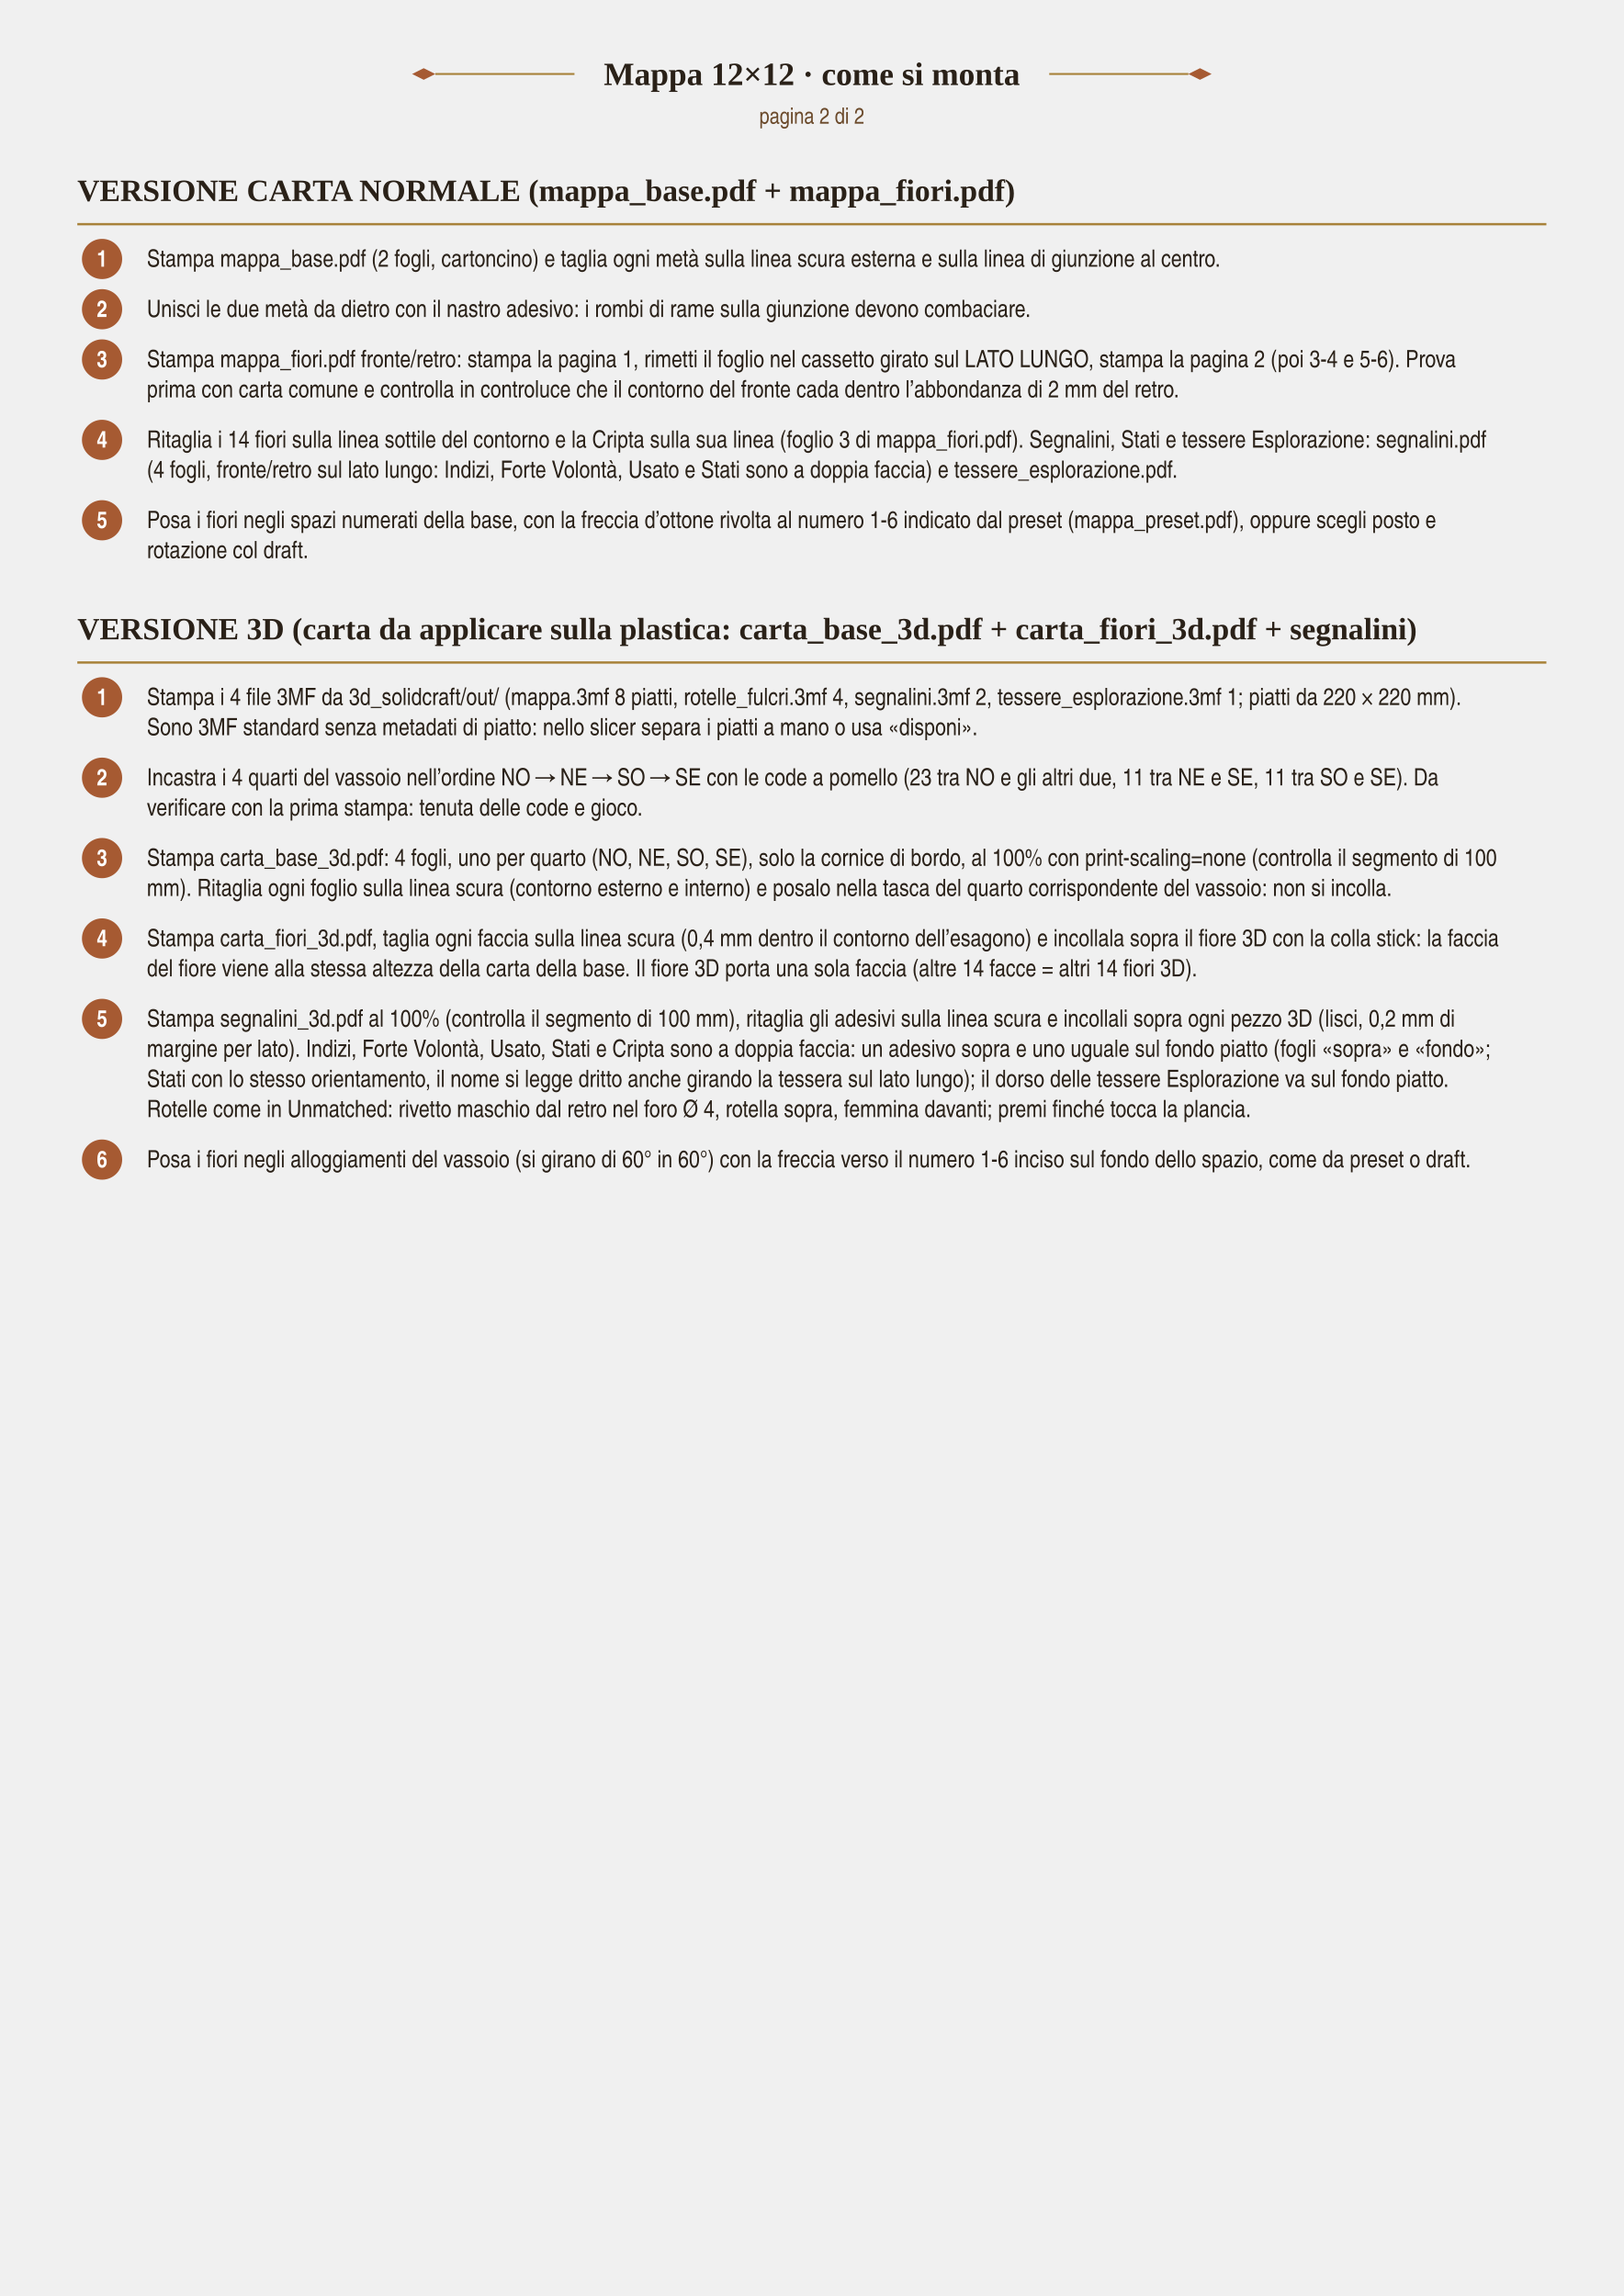
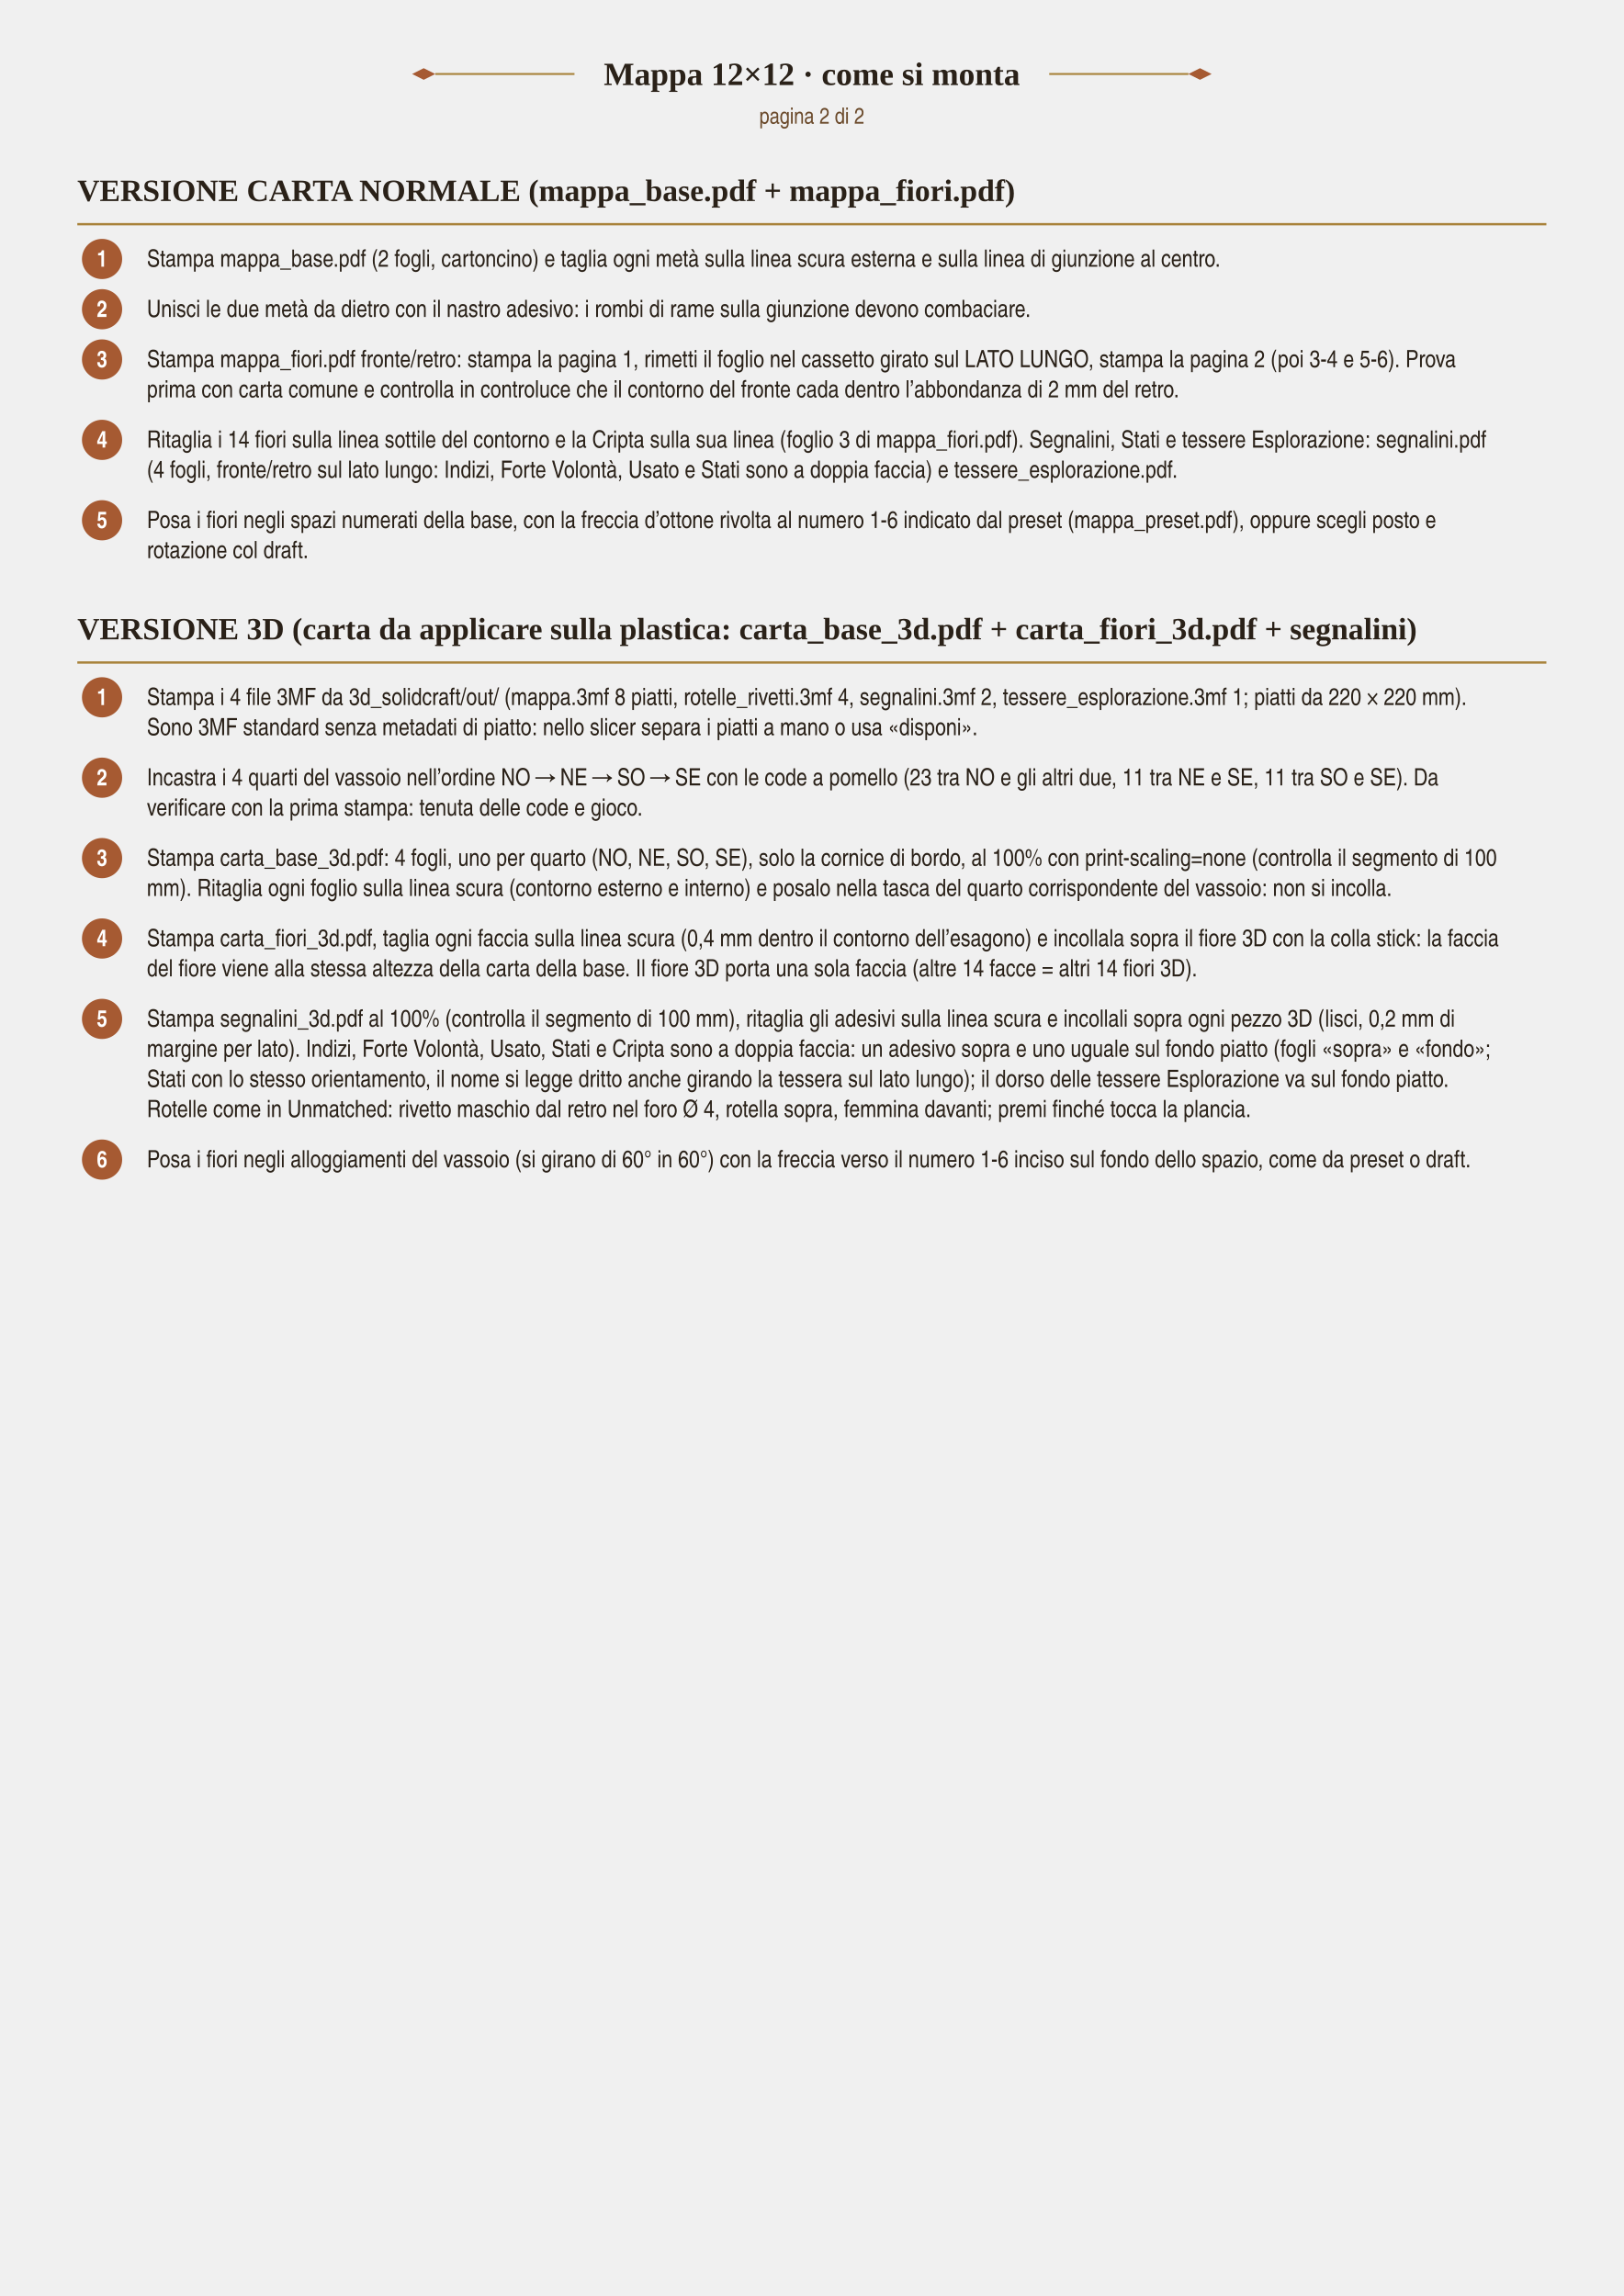
<svg xmlns="http://www.w3.org/2000/svg" width="210mm" height="297mm" viewBox="0 0 210 297" font-family="Liberation Sans Narrow">
  <text x="105.00" y="11.00" font-family="Liberation Serif" font-size="4.20" fill="#2a2118" text-anchor="middle" font-weight="bold">Mappa 12×12 · come si monta</text>
  <line x1="74.30" y1="9.57" x2="56.30" y2="9.57" stroke="#a8823a" stroke-width="0.25" />
  <polygon points="54.800,8.822 56.300,9.572 54.800,10.322 53.300,9.572" fill="#a65a32" />
  <line x1="135.70" y1="9.57" x2="153.70" y2="9.57" stroke="#a8823a" stroke-width="0.25" />
  <polygon points="155.200,8.822 156.700,9.572 155.200,10.322 153.700,9.572" fill="#a65a32" />
  <text x="105.00" y="16.00" font-family="Liberation Sans Narrow" font-size="2.90" fill="#6b4a2b" text-anchor="middle">pagina 2 di 2</text>
  <text x="10.00" y="26.00" font-family="Liberation Serif" font-size="4.00" fill="#2a2118" text-anchor="start" font-weight="bold">VERSIONE CARTA NORMALE (mappa_base.pdf + mappa_fiori.pdf)</text>
  <line x1="10.00" y1="29.00" x2="200.00" y2="29.00" stroke="#a8823a" stroke-width="0.3" />
  <circle cx="13.2" cy="33.50" r="2.6" fill="#a65a32" />
  <text x="13.20" y="34.50" font-family="Liberation Sans Narrow" font-size="3.00" fill="#fff" text-anchor="middle" font-weight="bold">1</text>
  <text x="19.00" y="34.50" font-family="Liberation Sans Narrow" font-size="3.10" fill="#2a2118" text-anchor="start">Stampa mappa_base.pdf (2 fogli, cartoncino) e taglia ogni metà sulla linea scura esterna e sulla linea di giunzione al centro.</text>
  <circle cx="13.2" cy="40.00" r="2.6" fill="#a65a32" />
  <text x="13.20" y="41.00" font-family="Liberation Sans Narrow" font-size="3.00" fill="#fff" text-anchor="middle" font-weight="bold">2</text>
  <text x="19.00" y="41.00" font-family="Liberation Sans Narrow" font-size="3.10" fill="#2a2118" text-anchor="start">Unisci le due metà da dietro con il nastro adesivo: i rombi di rame sulla giunzione devono combaciare.</text>
  <circle cx="13.2" cy="46.50" r="2.6" fill="#a65a32" />
  <text x="13.20" y="47.50" font-family="Liberation Sans Narrow" font-size="3.00" fill="#fff" text-anchor="middle" font-weight="bold">3</text>
  <text x="19.00" y="47.50" font-family="Liberation Sans Narrow" font-size="3.10" fill="#2a2118" text-anchor="start">Stampa mappa_fiori.pdf fronte/retro: stampa la pagina 1, rimetti il foglio nel cassetto girato sul LATO LUNGO, stampa la pagina 2 (poi 3-4 e 5-6). Prova</text>
  <text x="19.00" y="51.40" font-family="Liberation Sans Narrow" font-size="3.10" fill="#2a2118" text-anchor="start">prima con carta comune e controlla in controluce che il contorno del fronte cada dentro l’abbondanza di 2 mm del retro.</text>
  <circle cx="13.2" cy="56.90" r="2.6" fill="#a65a32" />
  <text x="13.20" y="57.90" font-family="Liberation Sans Narrow" font-size="3.00" fill="#fff" text-anchor="middle" font-weight="bold">4</text>
  <text x="19.00" y="57.90" font-family="Liberation Sans Narrow" font-size="3.10" fill="#2a2118" text-anchor="start">Ritaglia i 14 fiori sulla linea sottile del contorno e la Cripta sulla sua linea (foglio 3 di mappa_fiori.pdf). Segnalini, Stati e tessere Esplorazione: segnalini.pdf</text>
  <text x="19.00" y="61.80" font-family="Liberation Sans Narrow" font-size="3.10" fill="#2a2118" text-anchor="start">(4 fogli, fronte/retro sul lato lungo: Indizi, Forte Volontà, Usato e Stati sono a doppia faccia) e tessere_esplorazione.pdf.</text>
  <circle cx="13.2" cy="67.30" r="2.6" fill="#a65a32" />
  <text x="13.20" y="68.30" font-family="Liberation Sans Narrow" font-size="3.00" fill="#fff" text-anchor="middle" font-weight="bold">5</text>
  <text x="19.00" y="68.30" font-family="Liberation Sans Narrow" font-size="3.10" fill="#2a2118" text-anchor="start">Posa i fiori negli spazi numerati della base, con la freccia d’ottone rivolta al numero 1-6 indicato dal preset (mappa_preset.pdf), oppure scegli posto e</text>
  <text x="19.00" y="72.20" font-family="Liberation Sans Narrow" font-size="3.10" fill="#2a2118" text-anchor="start">rotazione col draft.</text>
  <text x="10.00" y="82.70" font-family="Liberation Serif" font-size="4.00" fill="#2a2118" text-anchor="start" font-weight="bold">VERSIONE 3D (carta da applicare sulla plastica: carta_base_3d.pdf + carta_fiori_3d.pdf + segnalini)</text>
  <line x1="10.00" y1="85.70" x2="200.00" y2="85.70" stroke="#a8823a" stroke-width="0.3" />
  <circle cx="13.2" cy="90.20" r="2.6" fill="#a65a32" />
  <text x="13.20" y="91.20" font-family="Liberation Sans Narrow" font-size="3.00" fill="#fff" text-anchor="middle" font-weight="bold">1</text>
-   <text x="19.00" y="91.20" font-family="Liberation Sans Narrow" font-size="3.10" fill="#2a2118" text-anchor="start">Stampa i 4 file 3MF da 3d_solidcraft/out/ (mappa.3mf 8 piatti, rotelle_fulcri.3mf 4, segnalini.3mf 2, tessere_esplorazione.3mf 1; piatti da 220 × 220 mm).</text>
+   <text x="19.00" y="91.20" font-family="Liberation Sans Narrow" font-size="3.10" fill="#2a2118" text-anchor="start">Stampa i 4 file 3MF da 3d_solidcraft/out/ (mappa.3mf 8 piatti, rotelle_rivetti.3mf 4, segnalini.3mf 2, tessere_esplorazione.3mf 1; piatti da 220 × 220 mm).</text>
  <text x="19.00" y="95.10" font-family="Liberation Sans Narrow" font-size="3.10" fill="#2a2118" text-anchor="start">Sono 3MF standard senza metadati di piatto: nello slicer separa i piatti a mano o usa «disponi».</text>
  <circle cx="13.2" cy="100.60" r="2.6" fill="#a65a32" />
  <text x="13.20" y="101.60" font-family="Liberation Sans Narrow" font-size="3.00" fill="#fff" text-anchor="middle" font-weight="bold">2</text>
  <text x="19.00" y="101.60" font-family="Liberation Sans Narrow" font-size="3.10" fill="#2a2118" text-anchor="start">Incastra i 4 quarti del vassoio nell’ordine NO → NE → SO → SE con le code a pomello (23 tra NO e gli altri due, 11 tra NE e SE, 11 tra SO e SE). Da</text>
  <text x="19.00" y="105.50" font-family="Liberation Sans Narrow" font-size="3.10" fill="#2a2118" text-anchor="start">verificare con la prima stampa: tenuta delle code e gioco.</text>
  <circle cx="13.2" cy="111.00" r="2.6" fill="#a65a32" />
  <text x="13.20" y="112.00" font-family="Liberation Sans Narrow" font-size="3.00" fill="#fff" text-anchor="middle" font-weight="bold">3</text>
  <text x="19.00" y="112.00" font-family="Liberation Sans Narrow" font-size="3.10" fill="#2a2118" text-anchor="start">Stampa carta_base_3d.pdf: 4 fogli, uno per quarto (NO, NE, SO, SE), solo la cornice di bordo, al 100% con print-scaling=none (controlla il segmento di 100</text>
  <text x="19.00" y="115.90" font-family="Liberation Sans Narrow" font-size="3.10" fill="#2a2118" text-anchor="start">mm). Ritaglia ogni foglio sulla linea scura (contorno esterno e interno) e posalo nella tasca del quarto corrispondente del vassoio: non si incolla.</text>
  <circle cx="13.2" cy="121.40" r="2.6" fill="#a65a32" />
  <text x="13.20" y="122.40" font-family="Liberation Sans Narrow" font-size="3.00" fill="#fff" text-anchor="middle" font-weight="bold">4</text>
  <text x="19.00" y="122.40" font-family="Liberation Sans Narrow" font-size="3.10" fill="#2a2118" text-anchor="start">Stampa carta_fiori_3d.pdf, taglia ogni faccia sulla linea scura (0,4 mm dentro il contorno dell’esagono) e incollala sopra il fiore 3D con la colla stick: la faccia</text>
  <text x="19.00" y="126.30" font-family="Liberation Sans Narrow" font-size="3.10" fill="#2a2118" text-anchor="start">del fiore viene alla stessa altezza della carta della base. Il fiore 3D porta una sola faccia (altre 14 facce = altri 14 fiori 3D).</text>
  <circle cx="13.2" cy="131.80" r="2.6" fill="#a65a32" />
  <text x="13.20" y="132.80" font-family="Liberation Sans Narrow" font-size="3.00" fill="#fff" text-anchor="middle" font-weight="bold">5</text>
  <text x="19.00" y="132.80" font-family="Liberation Sans Narrow" font-size="3.10" fill="#2a2118" text-anchor="start">Stampa segnalini_3d.pdf al 100% (controlla il segmento di 100 mm), ritaglia gli adesivi sulla linea scura e incollali sopra ogni pezzo 3D (lisci, 0,2 mm di</text>
  <text x="19.00" y="136.70" font-family="Liberation Sans Narrow" font-size="3.10" fill="#2a2118" text-anchor="start">margine per lato). Indizi, Forte Volontà, Usato, Stati e Cripta sono a doppia faccia: un adesivo sopra e uno uguale sul fondo piatto (fogli «sopra» e «fondo»;</text>
  <text x="19.00" y="140.60" font-family="Liberation Sans Narrow" font-size="3.10" fill="#2a2118" text-anchor="start">Stati con lo stesso orientamento, il nome si legge dritto anche girando la tessera sul lato lungo); il dorso delle tessere Esplorazione va sul fondo piatto.</text>
  <text x="19.00" y="144.50" font-family="Liberation Sans Narrow" font-size="3.10" fill="#2a2118" text-anchor="start">Rotelle come in Unmatched: rivetto maschio dal retro nel foro Ø 4, rotella sopra, femmina davanti; premi finché tocca la plancia.</text>
  <circle cx="13.2" cy="150.00" r="2.6" fill="#a65a32" />
  <text x="13.20" y="151.00" font-family="Liberation Sans Narrow" font-size="3.00" fill="#fff" text-anchor="middle" font-weight="bold">6</text>
  <text x="19.00" y="151.00" font-family="Liberation Sans Narrow" font-size="3.10" fill="#2a2118" text-anchor="start">Posa i fiori negli alloggiamenti del vassoio (si girano di 60° in 60°) con la freccia verso il numero 1-6 inciso sul fondo dello spazio, come da preset o draft.</text>
</svg>
